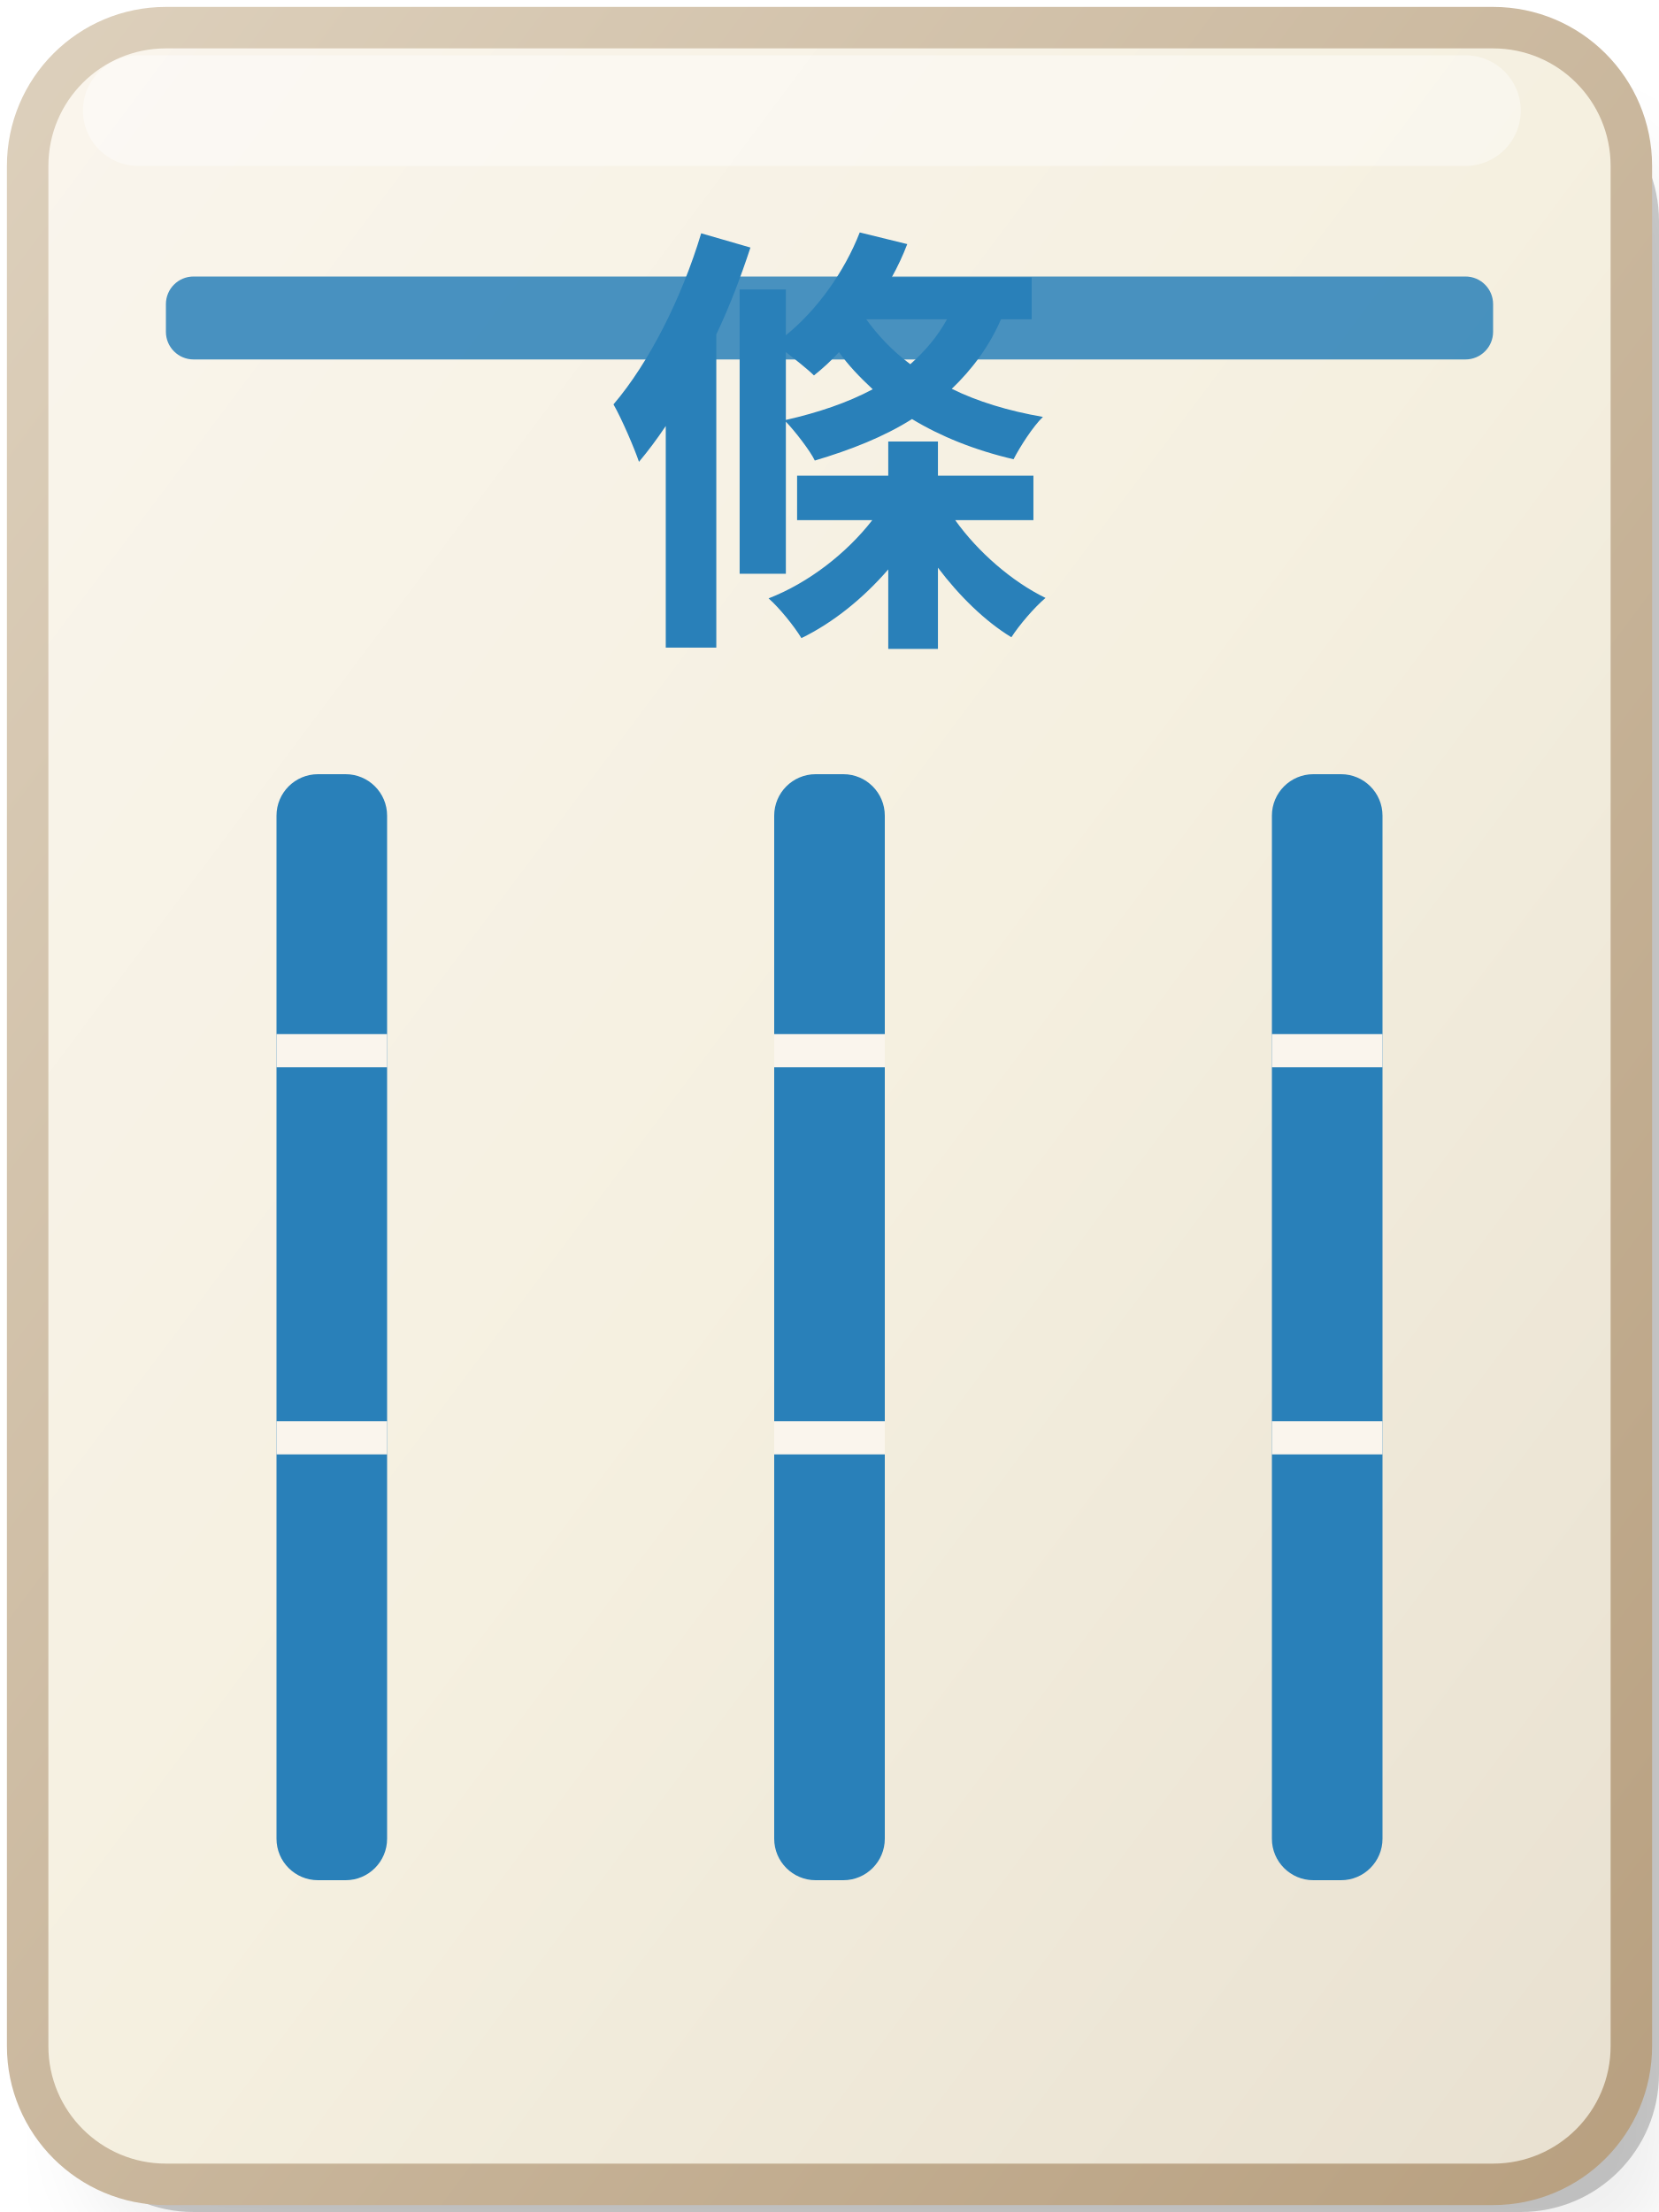
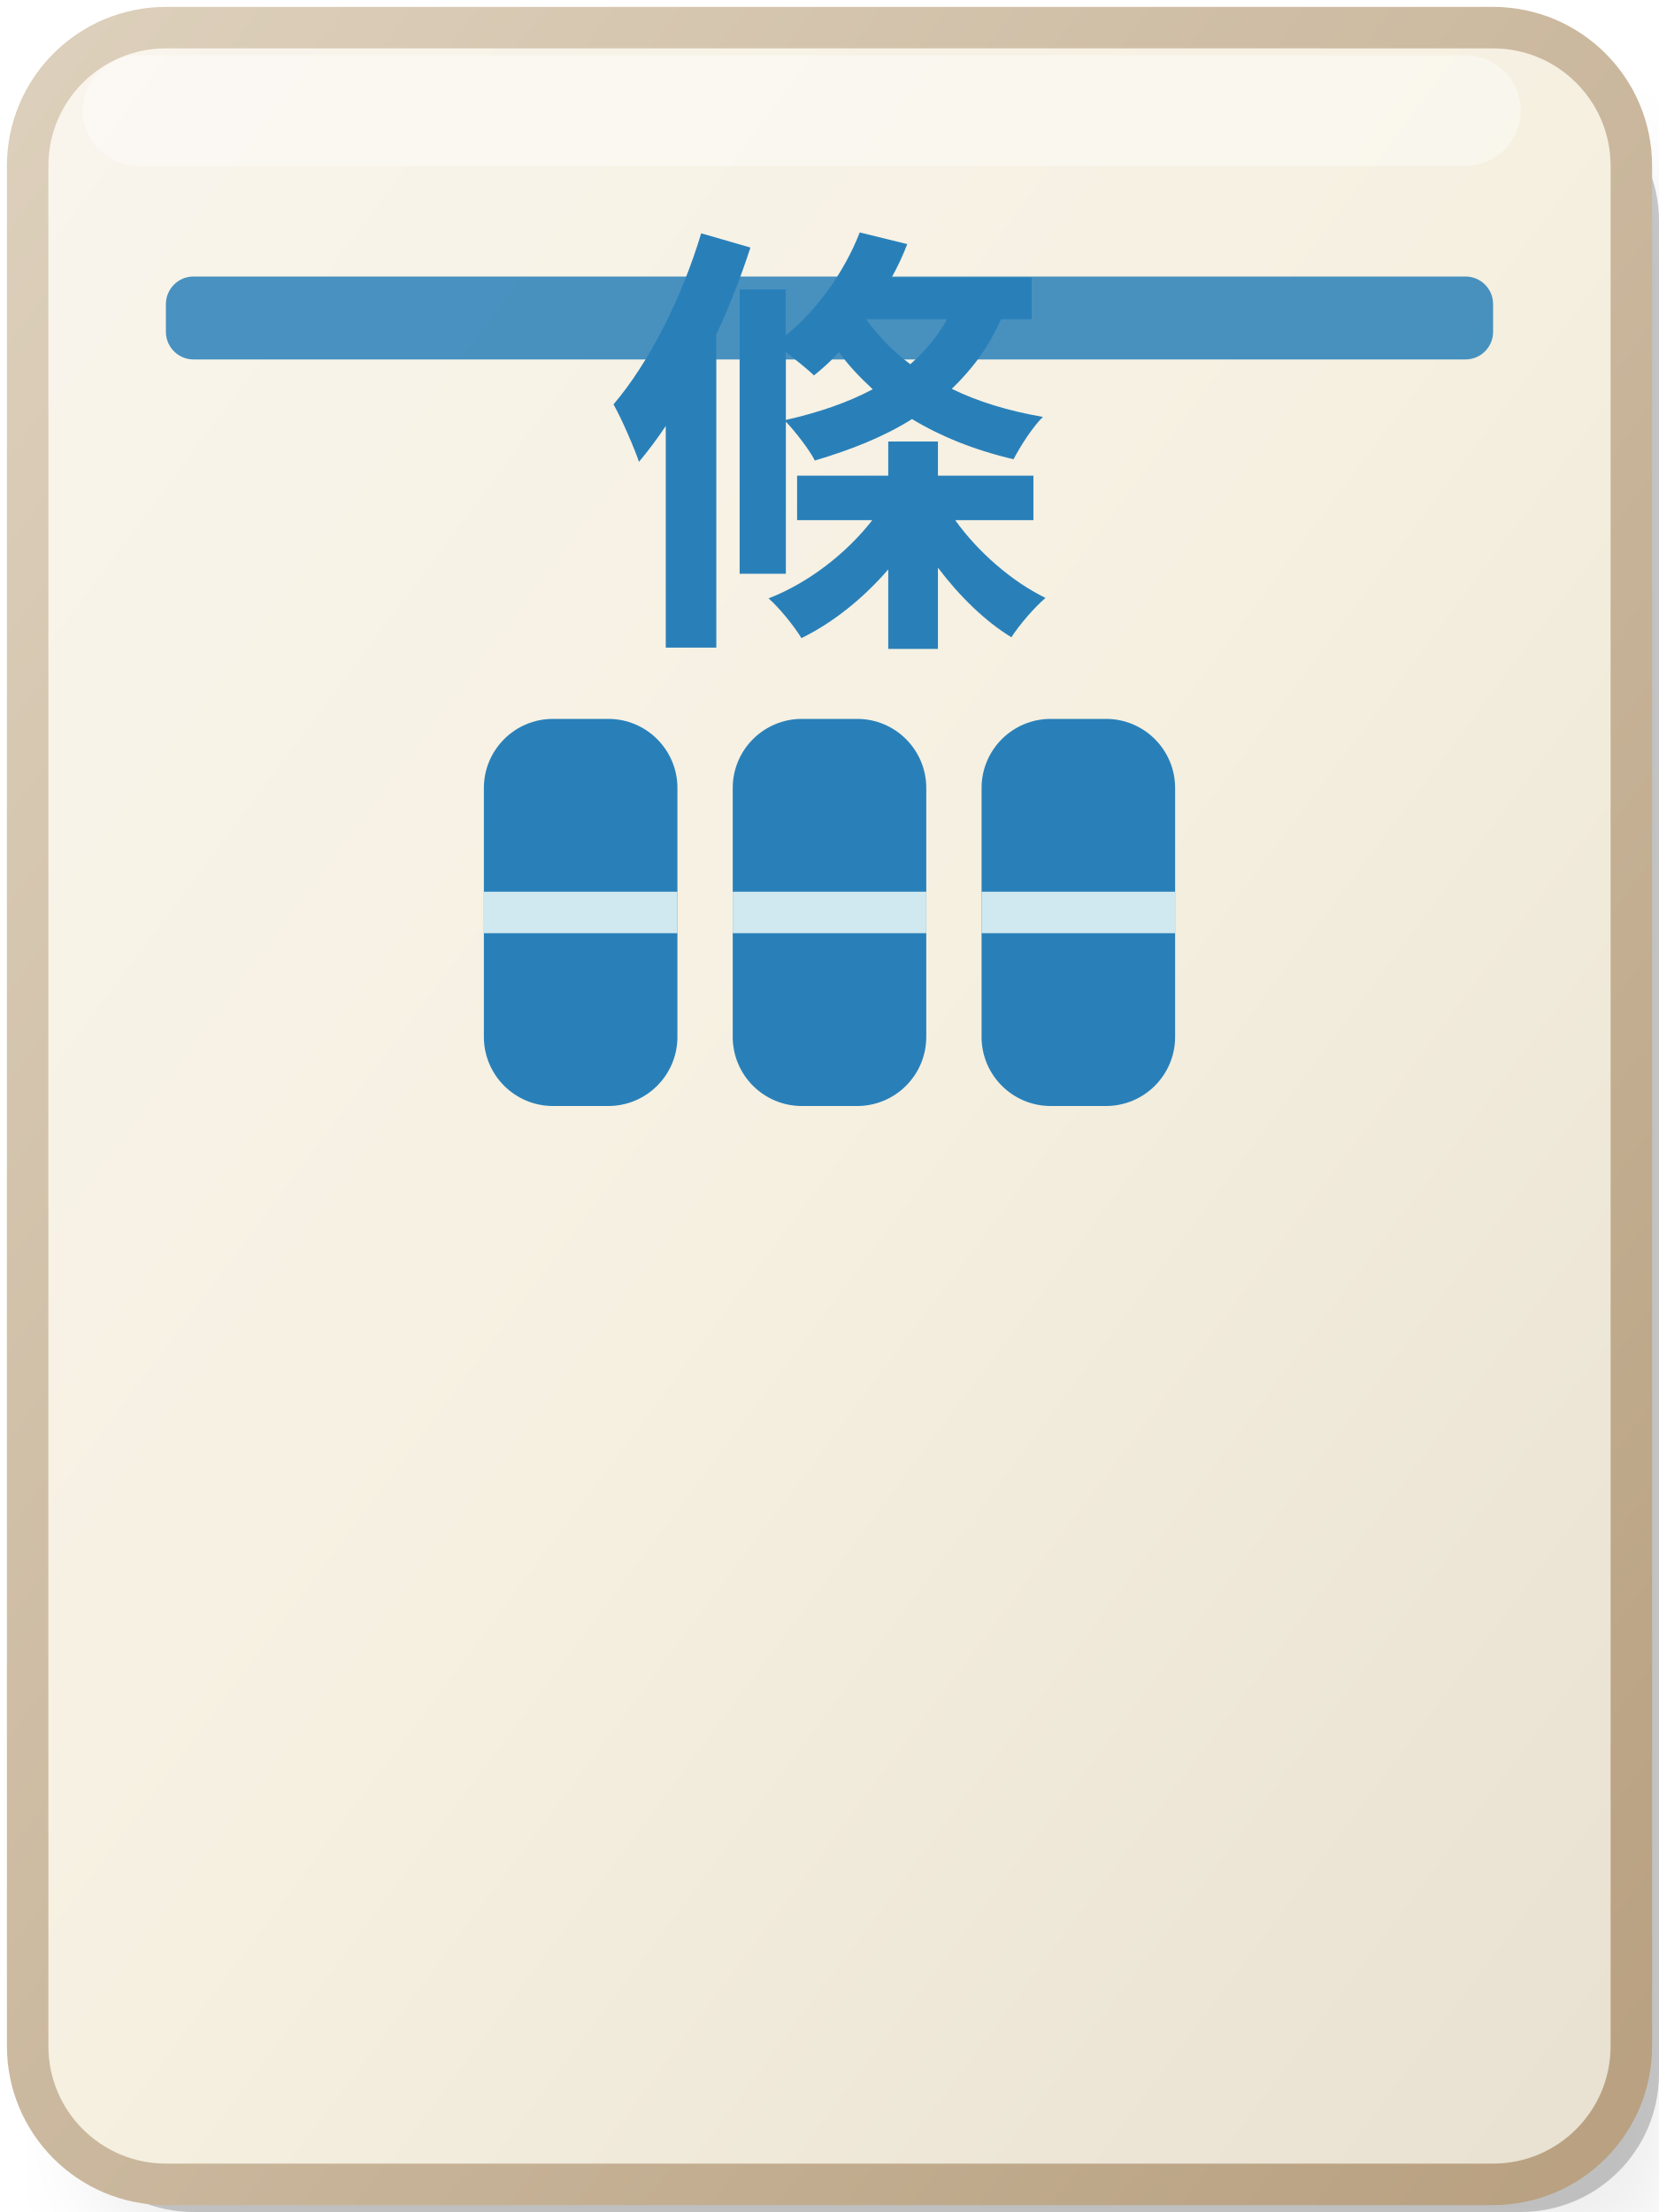
<svg xmlns="http://www.w3.org/2000/svg" width="60" height="80" viewBox="0 0 60 80">
  <defs>
    <filter id="shadow" x="-10%" y="-10%" width="130%" height="140%">
      <feDropShadow dx="1" dy="2" stdDeviation="1.5" flood-color="#00000055" />
    </filter>
    <linearGradient id="face" x1="0%" y1="0%" x2="100%" y2="100%">
      <stop offset="0%" stop-color="#faf5ed" />
      <stop offset="50%" stop-color="#f5f0e0" />
      <stop offset="100%" stop-color="#e8e0d0" />
    </linearGradient>
    <linearGradient id="border" x1="0%" y1="0%" x2="100%" y2="100%">
      <stop offset="0%" stop-color="#ddd0bc" />
      <stop offset="100%" stop-color="#b8a080" />
    </linearGradient>
  </defs>
  <rect x="2" y="3" width="58" height="77" rx="5" fill="#00000033" filter="url(#shadow)" />
  <rect x="1" y="1" width="58" height="78" rx="5" fill="url(#face)" stroke="url(#border)" stroke-width="1.5" />
  <rect x="3" y="2" width="52" height="4" rx="2" fill="rgba(255,255,255,0.4)" />
  <rect x="6" y="10" width="48" height="3" rx="1" fill="#2980b9" opacity="0.85" />
  <text x="30" y="22" text-anchor="middle" font-family="Noto Sans TC, sans-serif" font-size="16" fill="#2980b9" font-weight="700">條</text>
-   <rect x="10" y="28" width="4" height="40" rx="1.5" fill="#2980b9" />
-   <line x1="10" y1="38" x2="14" y2="38" stroke="#faf5ed" stroke-width="1.2" />
-   <line x1="10" y1="52" x2="14" y2="52" stroke="#faf5ed" stroke-width="1.2" />
-   <rect x="28" y="28" width="4" height="40" rx="1.5" fill="#2980b9" />
-   <line x1="28" y1="38" x2="32" y2="38" stroke="#faf5ed" stroke-width="1.2" />
-   <line x1="28" y1="52" x2="32" y2="52" stroke="#faf5ed" stroke-width="1.2" />
-   <rect x="46" y="28" width="4" height="40" rx="1.5" fill="#2980b9" />
-   <line x1="46" y1="38" x2="50" y2="38" stroke="#faf5ed" stroke-width="1.2" />
-   <line x1="46" y1="52" x2="50" y2="52" stroke="#faf5ed" stroke-width="1.2" />
+   <rect x="17.5" y="26" width="7" height="14" rx="2.5" fill="#2980b9" />
+   <line x1="17.5" y1="33.0" x2="24.5" y2="33.0" stroke="#d0e8f0" stroke-width="1.5" />
+   <rect x="26.5" y="26" width="7" height="14" rx="2.5" fill="#2980b9" />
+   <line x1="26.5" y1="33.0" x2="33.5" y2="33.0" stroke="#d0e8f0" stroke-width="1.5" />
+   <rect x="35.5" y="26" width="7" height="14" rx="2.5" fill="#2980b9" />
+   <line x1="35.5" y1="33.0" x2="42.5" y2="33.0" stroke="#d0e8f0" stroke-width="1.5" />
</svg>
